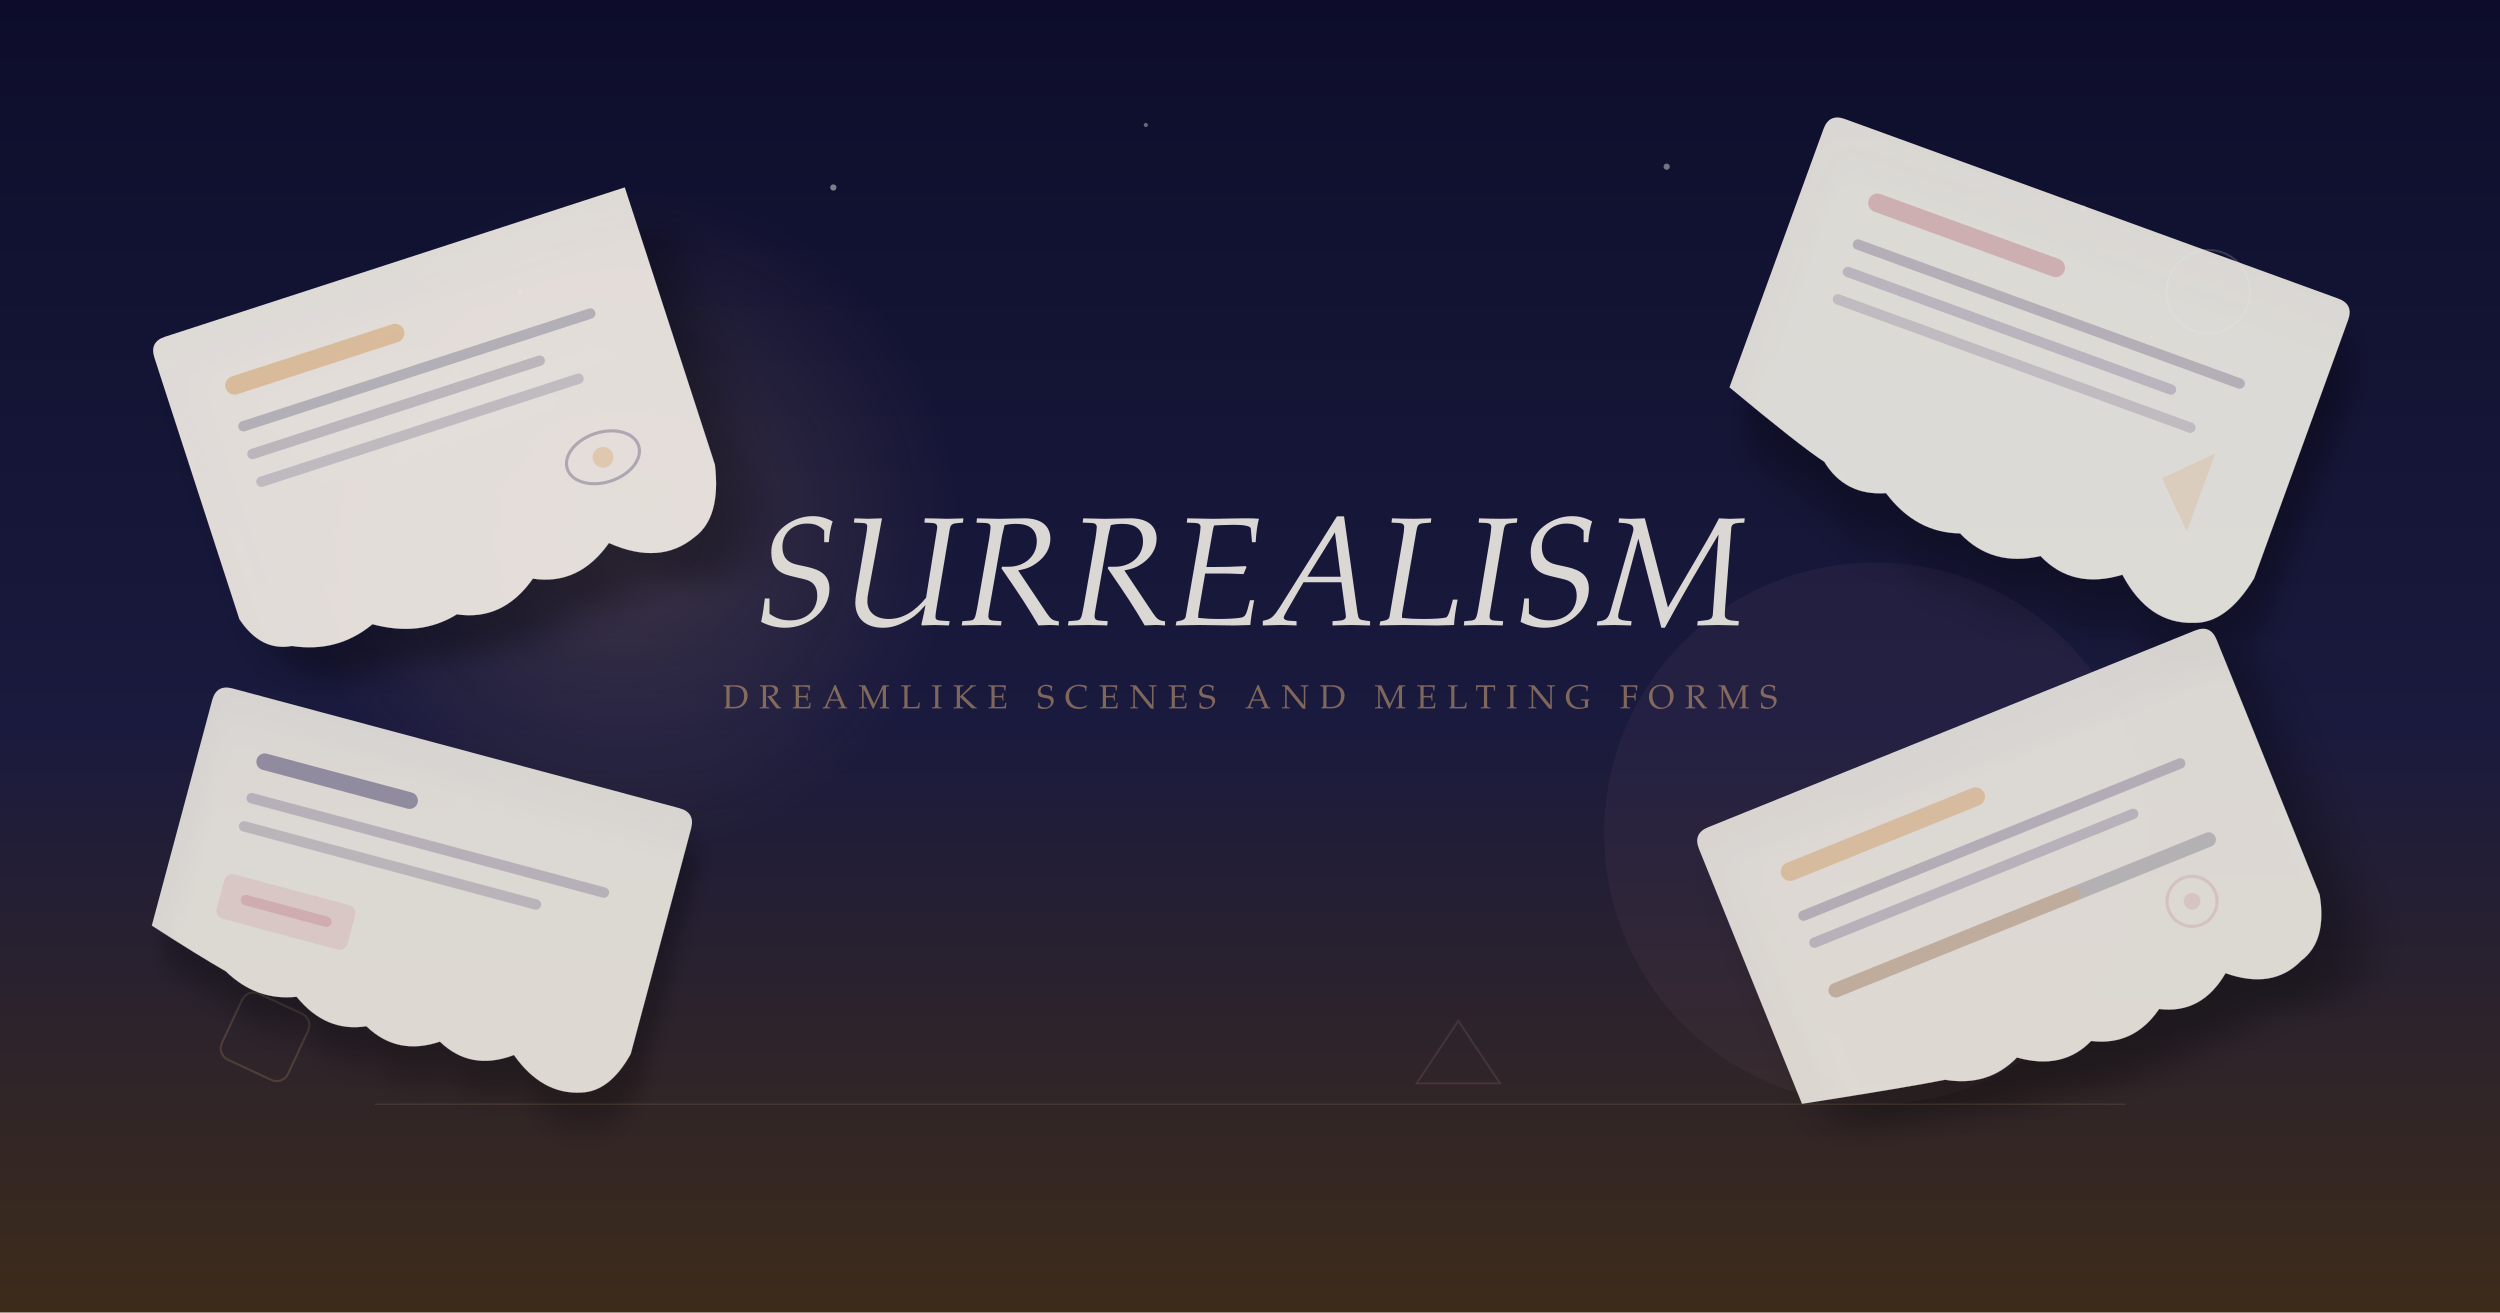
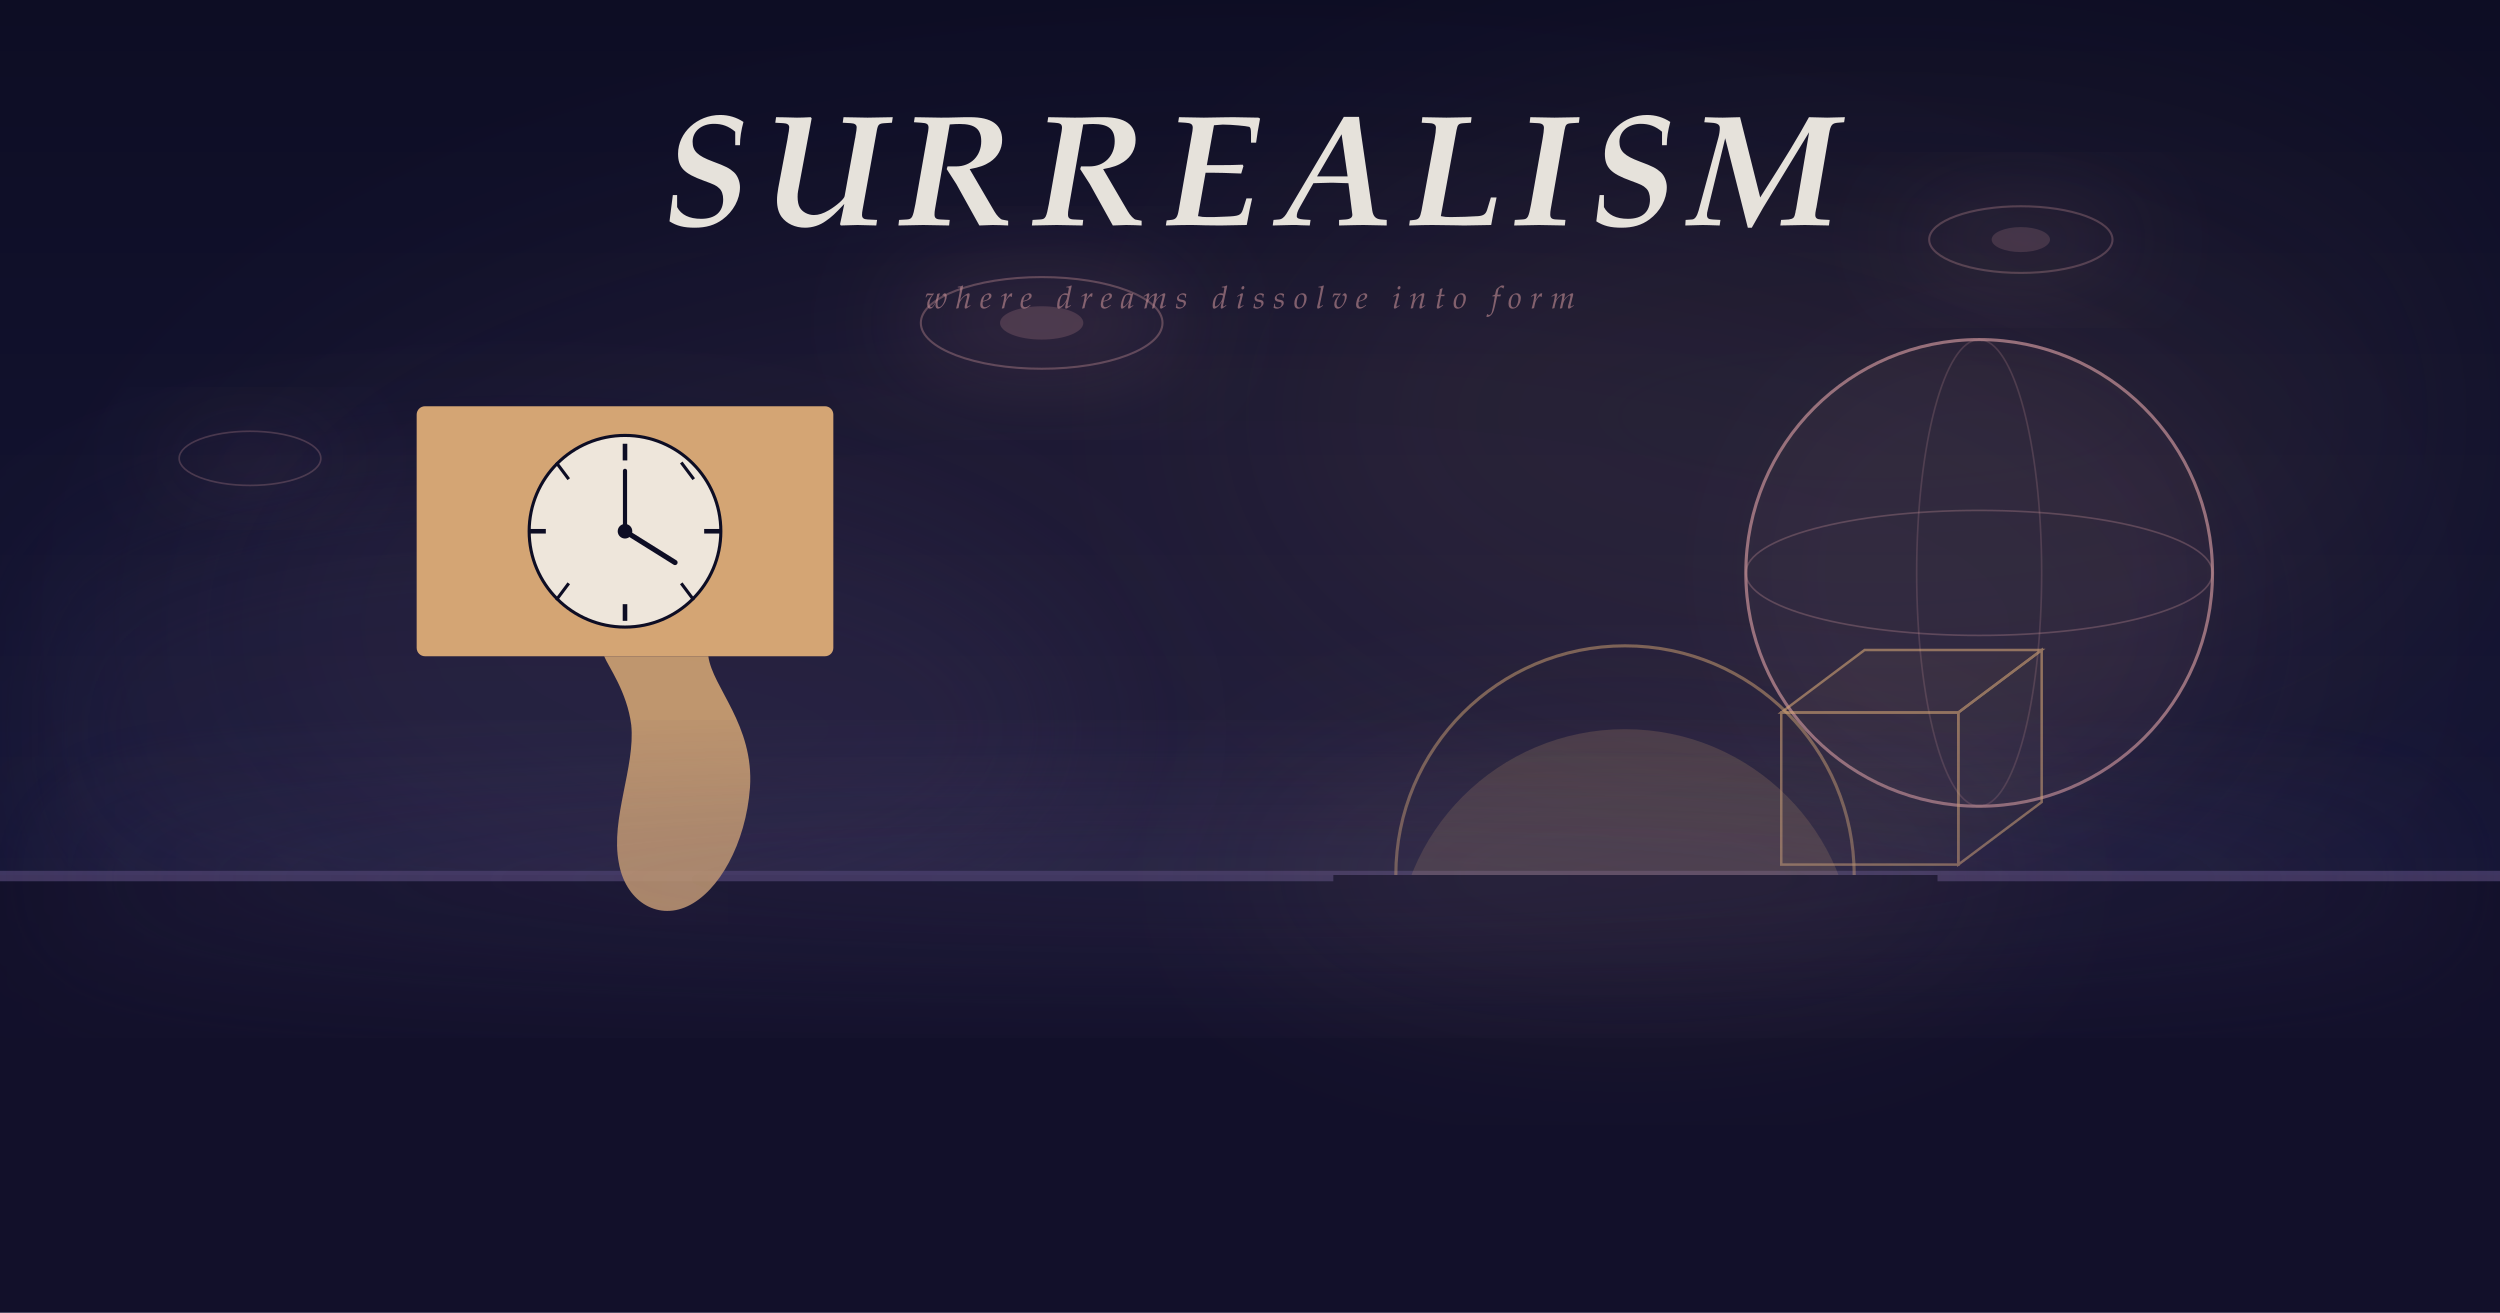
- <svg xmlns="http://www.w3.org/2000/svg" viewBox="0 0 1200 630">
+ <svg xmlns="http://www.w3.org/2000/svg" viewBox="0 0 1200 630" width="1200" height="630">
  <defs>
-     <filter id="c" width="150%" height="160%" x="-20%" y="-10%">
-       <feGaussianBlur in="SourceAlpha" result="blur" stdDeviation="10" />
-       <feOffset dx="12" dy="20" result="offset" />
-       <feFlood flood-color="#000" flood-opacity=".35" />
-       <feComposite in2="offset" operator="in" result="shadow" />
-       <feMerge>
-         <feMergeNode in="shadow" />
-         <feMergeNode in="SourceGraphic" />
-       </feMerge>
+     <linearGradient id="skyGrad" x1="0" y1="0" x2="0" y2="1">
+       <stop offset="0%" stop-color="#0d0d24" />
+       <stop offset="100%" stop-color="#1a1a3e" />
+     </linearGradient>
+     <filter id="mist1" x="-50%" y="-50%" width="200%" height="200%">
+       <feGaussianBlur stdDeviation="40" />
    </filter>
-     <filter id="d" width="140%" height="150%" x="-15%" y="-10%">
-       <feGaussianBlur in="SourceAlpha" result="blur" stdDeviation="6" />
-       <feOffset dx="8" dy="14" result="offset" />
-       <feFlood flood-color="#000" flood-opacity=".3" />
-       <feComposite in2="offset" operator="in" result="shadow" />
-       <feMerge>
-         <feMergeNode in="shadow" />
-         <feMergeNode in="SourceGraphic" />
-       </feMerge>
+     <filter id="mist2" x="-50%" y="-50%" width="200%" height="200%">
+       <feGaussianBlur stdDeviation="60" />
    </filter>
-     <radialGradient id="b" cx=".5" cy=".5" r=".5">
-       <stop offset="0%" stop-color="#d4a574" stop-opacity=".2" />
-       <stop offset="100%" stop-color="#d4a574" stop-opacity="0" />
-     </radialGradient>
-     <linearGradient id="a" x1="0" x2="0" y1="0" y2="1">
-       <stop offset="0%" stop-color="#0d0d2b" />
-       <stop offset="55%" stop-color="#1a1a3e" />
-       <stop offset="100%" stop-color="#3d2b1a" />
-     </linearGradient>
+     <filter id="mist3" x="-50%" y="-50%" width="200%" height="200%">
+       <feGaussianBlur stdDeviation="25" />
+     </filter>
+     <clipPath id="canvasClip">
+       <rect width="1200" height="630" />
+     </clipPath>
  </defs>
-   <path fill="url(#a)" d="M0 0h1200v630H0z" />
-   <circle cx="300" cy="250" r="160" fill="url(#b)" />
-   <circle cx="900" cy="400" r="130" fill="#c38d94" opacity=".06" />
-   <rect width="35" height="35" x="110" y="480" fill="none" stroke="#d4a574" opacity=".2" rx="6" transform="rotate(25 127 497)" />
-   <circle cx="1060" cy="140" r="20" fill="none" stroke="#f0ece4" opacity=".18" />
-   <path fill="none" stroke="#c38d94" d="m680 520 20-30 20 30z" opacity=".15" />
-   <circle cx="400" cy="90" r="1.5" fill="#f0ece4" opacity=".5" />
-   <circle cx="550" cy="60" r="1" fill="#f0ece4" opacity=".4" />
-   <circle cx="800" cy="80" r="1.5" fill="#f0ece4" opacity=".45" />
-   <circle cx="250" cy="140" r="1" fill="#f0ece4" opacity=".35" />
-   <circle cx="1000" cy="100" r="1.5" fill="#d4a574" opacity=".3" />
-   <g filter="url(#c)" transform="rotate(-18 220 200)">
-     <path fill="#f0ece4" d="M90 120h240v140q-5 25-20 30-20 8-40-10-20 15-40 5-20 15-40 5-20 5-40-8-20 8-40-2-15-2-20-20V128q0-8 8-8Z" opacity=".92" />
-     <rect width="90" height="9" x="118" y="148" fill="#d4a574" opacity=".6" rx="4.5" />
-     <rect width="180" height="5" x="118" y="170" fill="#4a3f6b" opacity=".3" rx="2.5" />
-     <rect width="150" height="5" x="118" y="184" fill="#4a3f6b" opacity=".25" rx="2.5" />
-     <rect width="165" height="5" x="118" y="198" fill="#4a3f6b" opacity=".22" rx="2.5" />
-     <ellipse cx="280" cy="240" fill="none" stroke="#4a3f6b" stroke-width="1.5" opacity=".35" rx="18" ry="12" />
-     <circle cx="280" cy="240" r="5" fill="#d4a574" opacity=".4" />
+   <rect width="1200" height="630" fill="url(#skyGrad)" />
+   <ellipse cx="600" cy="300" rx="500" ry="200" fill="#c38d94" opacity="0.07" filter="url(#mist2)" />
+   <ellipse cx="900" cy="200" rx="300" ry="150" fill="#d4a574" opacity="0.06" filter="url(#mist2)" />
+   <ellipse cx="250" cy="350" rx="280" ry="120" fill="#4a3f6b" opacity="0.15" filter="url(#mist1)" />
+   <rect x="0" y="420" width="1200" height="210" fill="#12102a" />
+   <rect x="0" y="418" width="1200" height="5" fill="#4a3f6b" opacity="0.8" />
+   <circle cx="780" cy="460" r="110" fill="#d4a574" opacity="0.20" />
+   <rect x="640" y="420" width="290" height="200" fill="#12102a" />
+   <path d="M 670 420 A 110 110 0 0 1 890 420" fill="none" stroke="#d4a574" stroke-width="1.5" opacity="0.5" />
+   <ellipse cx="780" cy="420" rx="180" ry="60" fill="#d4a574" opacity="0.08" filter="url(#mist1)" />
+   <ellipse cx="500" cy="155" rx="72" ry="28" fill="#c38d94" opacity="0.14" filter="url(#mist3)" />
+   <ellipse cx="500" cy="155" rx="58" ry="22" fill="none" stroke="#c38d94" stroke-width="1" opacity="0.38" />
+   <ellipse cx="500" cy="155" rx="20" ry="8" fill="#c38d94" opacity="0.22" />
+   <ellipse cx="970" cy="115" rx="56" ry="21" fill="#c38d94" opacity="0.12" filter="url(#mist3)" />
+   <ellipse cx="970" cy="115" rx="44" ry="16" fill="none" stroke="#c38d94" stroke-width="1" opacity="0.32" />
+   <ellipse cx="970" cy="115" rx="14" ry="6" fill="#c38d94" opacity="0.20" />
+   <ellipse cx="120" cy="220" rx="44" ry="17" fill="#c38d94" opacity="0.10" filter="url(#mist3)" />
+   <ellipse cx="120" cy="220" rx="34" ry="13" fill="none" stroke="#c38d94" stroke-width="0.8" opacity="0.28" />
+   <rect x="200" y="195" width="200" height="120" rx="4" fill="#d4a574" />
+   <path d="M 340 315 C 342 330, 362 348, 360 378 C 358 405, 345 428, 330 435 C 315 442, 300 432, 297 414 C 293 393, 305 368, 303 348 C 301 332, 292 320, 290 315 Z" fill="#d4a574" opacity="0.88" />
+   <circle cx="300" cy="255" r="46" fill="#f0ece4" opacity="0.92" />
+   <circle cx="300" cy="255" r="46" fill="none" stroke="#0d0d24" stroke-width="1.5" />
+   <line x1="300" y1="213" x2="300" y2="221" stroke="#0d0d24" stroke-width="2.2" />
+   <line x1="300" y1="290" x2="300" y2="298" stroke="#0d0d24" stroke-width="2.2" />
+   <line x1="254" y1="255" x2="262" y2="255" stroke="#0d0d24" stroke-width="2.2" />
+   <line x1="338" y1="255" x2="346" y2="255" stroke="#0d0d24" stroke-width="2.2" />
+   <line x1="267" y1="222" x2="273" y2="230" stroke="#0d0d24" stroke-width="1.5" />
+   <line x1="327" y1="280" x2="333" y2="288" stroke="#0d0d24" stroke-width="1.5" />
+   <line x1="267" y1="288" x2="273" y2="280" stroke="#0d0d24" stroke-width="1.5" />
+   <line x1="327" y1="222" x2="333" y2="230" stroke="#0d0d24" stroke-width="1.5" />
+   <line x1="300" y1="255" x2="300" y2="226" stroke="#0d0d24" stroke-width="2" stroke-linecap="round" />
+   <line x1="300" y1="255" x2="324" y2="270" stroke="#0d0d24" stroke-width="2.5" stroke-linecap="round" />
+   <circle cx="300" cy="255" r="3.5" fill="#0d0d24" />
+   <ellipse cx="326" cy="434" rx="16" ry="5" fill="#d4a574" opacity="0.25" filter="url(#mist3)" />
+   <circle cx="950" cy="275" r="112" fill="none" stroke="#c38d94" stroke-width="1.5" opacity="0.72" />
+   <circle cx="950" cy="275" r="112" fill="#c38d94" opacity="0.04" />
+   <ellipse cx="950" cy="275" rx="112" ry="30" fill="none" stroke="#c38d94" stroke-width="0.8" opacity="0.32" />
+   <ellipse cx="950" cy="275" rx="30" ry="112" fill="none" stroke="#c38d94" stroke-width="0.8" opacity="0.22" />
+   <circle cx="950" cy="275" r="112" fill="#c38d94" opacity="0.03" filter="url(#mist3)" />
+   <g opacity="0.6">
+     <polygon points="855,342 940,342 940,415 855,415" fill="#d4a574" opacity="0.05" />
+     <polygon points="855,342 940,342 940,415 855,415" fill="none" stroke="#d4a574" stroke-width="1.2" />
+     <polygon points="855,342 895,312 980,312 940,342" fill="#d4a574" opacity="0.08" />
+     <polygon points="855,342 895,312 980,312 940,342" fill="none" stroke="#d4a574" stroke-width="1.2" />
+     <polygon points="940,342 980,312 980,385 940,415" fill="#d4a574" opacity="0.06" />
+     <polygon points="940,342 980,312 980,385 940,415" fill="none" stroke="#d4a574" stroke-width="1.2" />
  </g>
-   <g filter="url(#c)" transform="rotate(20 960 180)">
-     <path fill="#f0ece4" d="M840 90h260q8 0 8 8v132q-5 25-20 30-20 8-40-10-20 15-40 5-20 13-40 3-20 7-40-6-18 8-33-4-13-3-55-18V98q0-8 8-8Z" opacity=".9" />
-     <rect width="100" height="9" x="872" y="118" fill="#c38d94" opacity=".55" rx="4.5" />
-     <rect width="200" height="5" x="872" y="142" fill="#4a3f6b" opacity=".28" rx="2.5" />
-     <rect width="170" height="5" x="872" y="156" fill="#4a3f6b" opacity=".24" rx="2.5" />
-     <rect width="185" height="5" x="872" y="170" fill="#4a3f6b" opacity=".2" rx="2.5" />
-     <path fill="#d4a574" d="m1050 200 20-20v40z" opacity=".25" />
-   </g>
-   <g filter="url(#d)" transform="rotate(15 250 440)">
-     <path fill="#f0ece4" d="M80 370h230q8 0 8 8v112q-5 20-18 24-18 6-36-9-18 13-36 3-18 12-36 2-18 8-36-5-18 7-36-3-15-4-40-12V378q0-8 8-8Z" opacity=".88" />
-     <rect width="80" height="8" x="108" y="396" fill="#4a3f6b" opacity=".5" rx="4" />
-     <rect width="180" height="5" x="108" y="416" fill="#4a3f6b" opacity=".25" rx="2.5" />
-     <rect width="150" height="5" x="108" y="430" fill="#4a3f6b" opacity=".22" rx="2.5" />
-     <rect width="65" height="22" x="108" y="456" fill="#c38d94" opacity=".2" rx="4" />
-     <rect width="45" height="5" x="118" y="464" fill="#c38d94" opacity=".45" rx="2.5" />
-   </g>
-   <g filter="url(#c)" transform="rotate(-22 950 420)">
-     <path fill="#f0ece4" d="M830 350h260q8 0 8 8v132q-5 22-20 26-18 8-36-8-18 14-36 4-18 12-36 2-18 8-36-6-18 8-36-3-16-3-68-15V358q0-8 8-8Z" opacity=".88" />
-     <rect width="105" height="9" x="862" y="380" fill="#d4a574" opacity=".55" rx="4.5" />
-     <rect width="200" height="5" x="862" y="404" fill="#4a3f6b" opacity=".28" rx="2.5" />
-     <rect width="170" height="5" x="862" y="418" fill="#4a3f6b" opacity=".24" rx="2.5" />
-     <rect width="200" height="7" x="862" y="442" fill="#1a1a3e" opacity=".2" rx="3.5" />
-     <rect width="130" height="7" x="862" y="442" fill="#d4a574" opacity=".35" rx="3.5" />
-     <circle cx="1040" cy="470" r="12" fill="none" stroke="#c38d94" stroke-width="1.5" opacity=".3" />
-     <circle cx="1040" cy="470" r="4" fill="#c38d94" opacity=".25" />
-   </g>
-   <path stroke="#d4a574" stroke-width=".5" d="M180 530h840" opacity=".2" />
-   <text x="600" y="300" fill="#f0ece4" font-family="Georgia, 'Palatino Linotype', serif" font-size="74" font-style="italic" opacity=".9" text-anchor="middle">SURREALISM</text>
-   <text x="600" y="340" fill="#d4a574" font-family="Georgia, 'Palatino Linotype', serif" font-size="16" letter-spacing="5" opacity=".55" text-anchor="middle">DREAMLIKE SCENES AND MELTING FORMS</text>
+   <text x="600" y="108" text-anchor="middle" font-family="Georgia, 'Palatino Linotype', serif" font-size="76" font-weight="700" font-style="italic" letter-spacing="6" fill="#f0ece4" opacity="0.95">SURREALISM</text>
+   <text x="600" y="148" text-anchor="middle" font-family="Georgia, 'Palatino Linotype', serif" font-size="15" font-weight="400" font-style="italic" letter-spacing="4" fill="#c38d94" opacity="0.60">where dreams dissolve into form</text>
+   <ellipse cx="600" cy="422" rx="600" ry="38" fill="#4a3f6b" opacity="0.30" filter="url(#mist1)" />
</svg>
